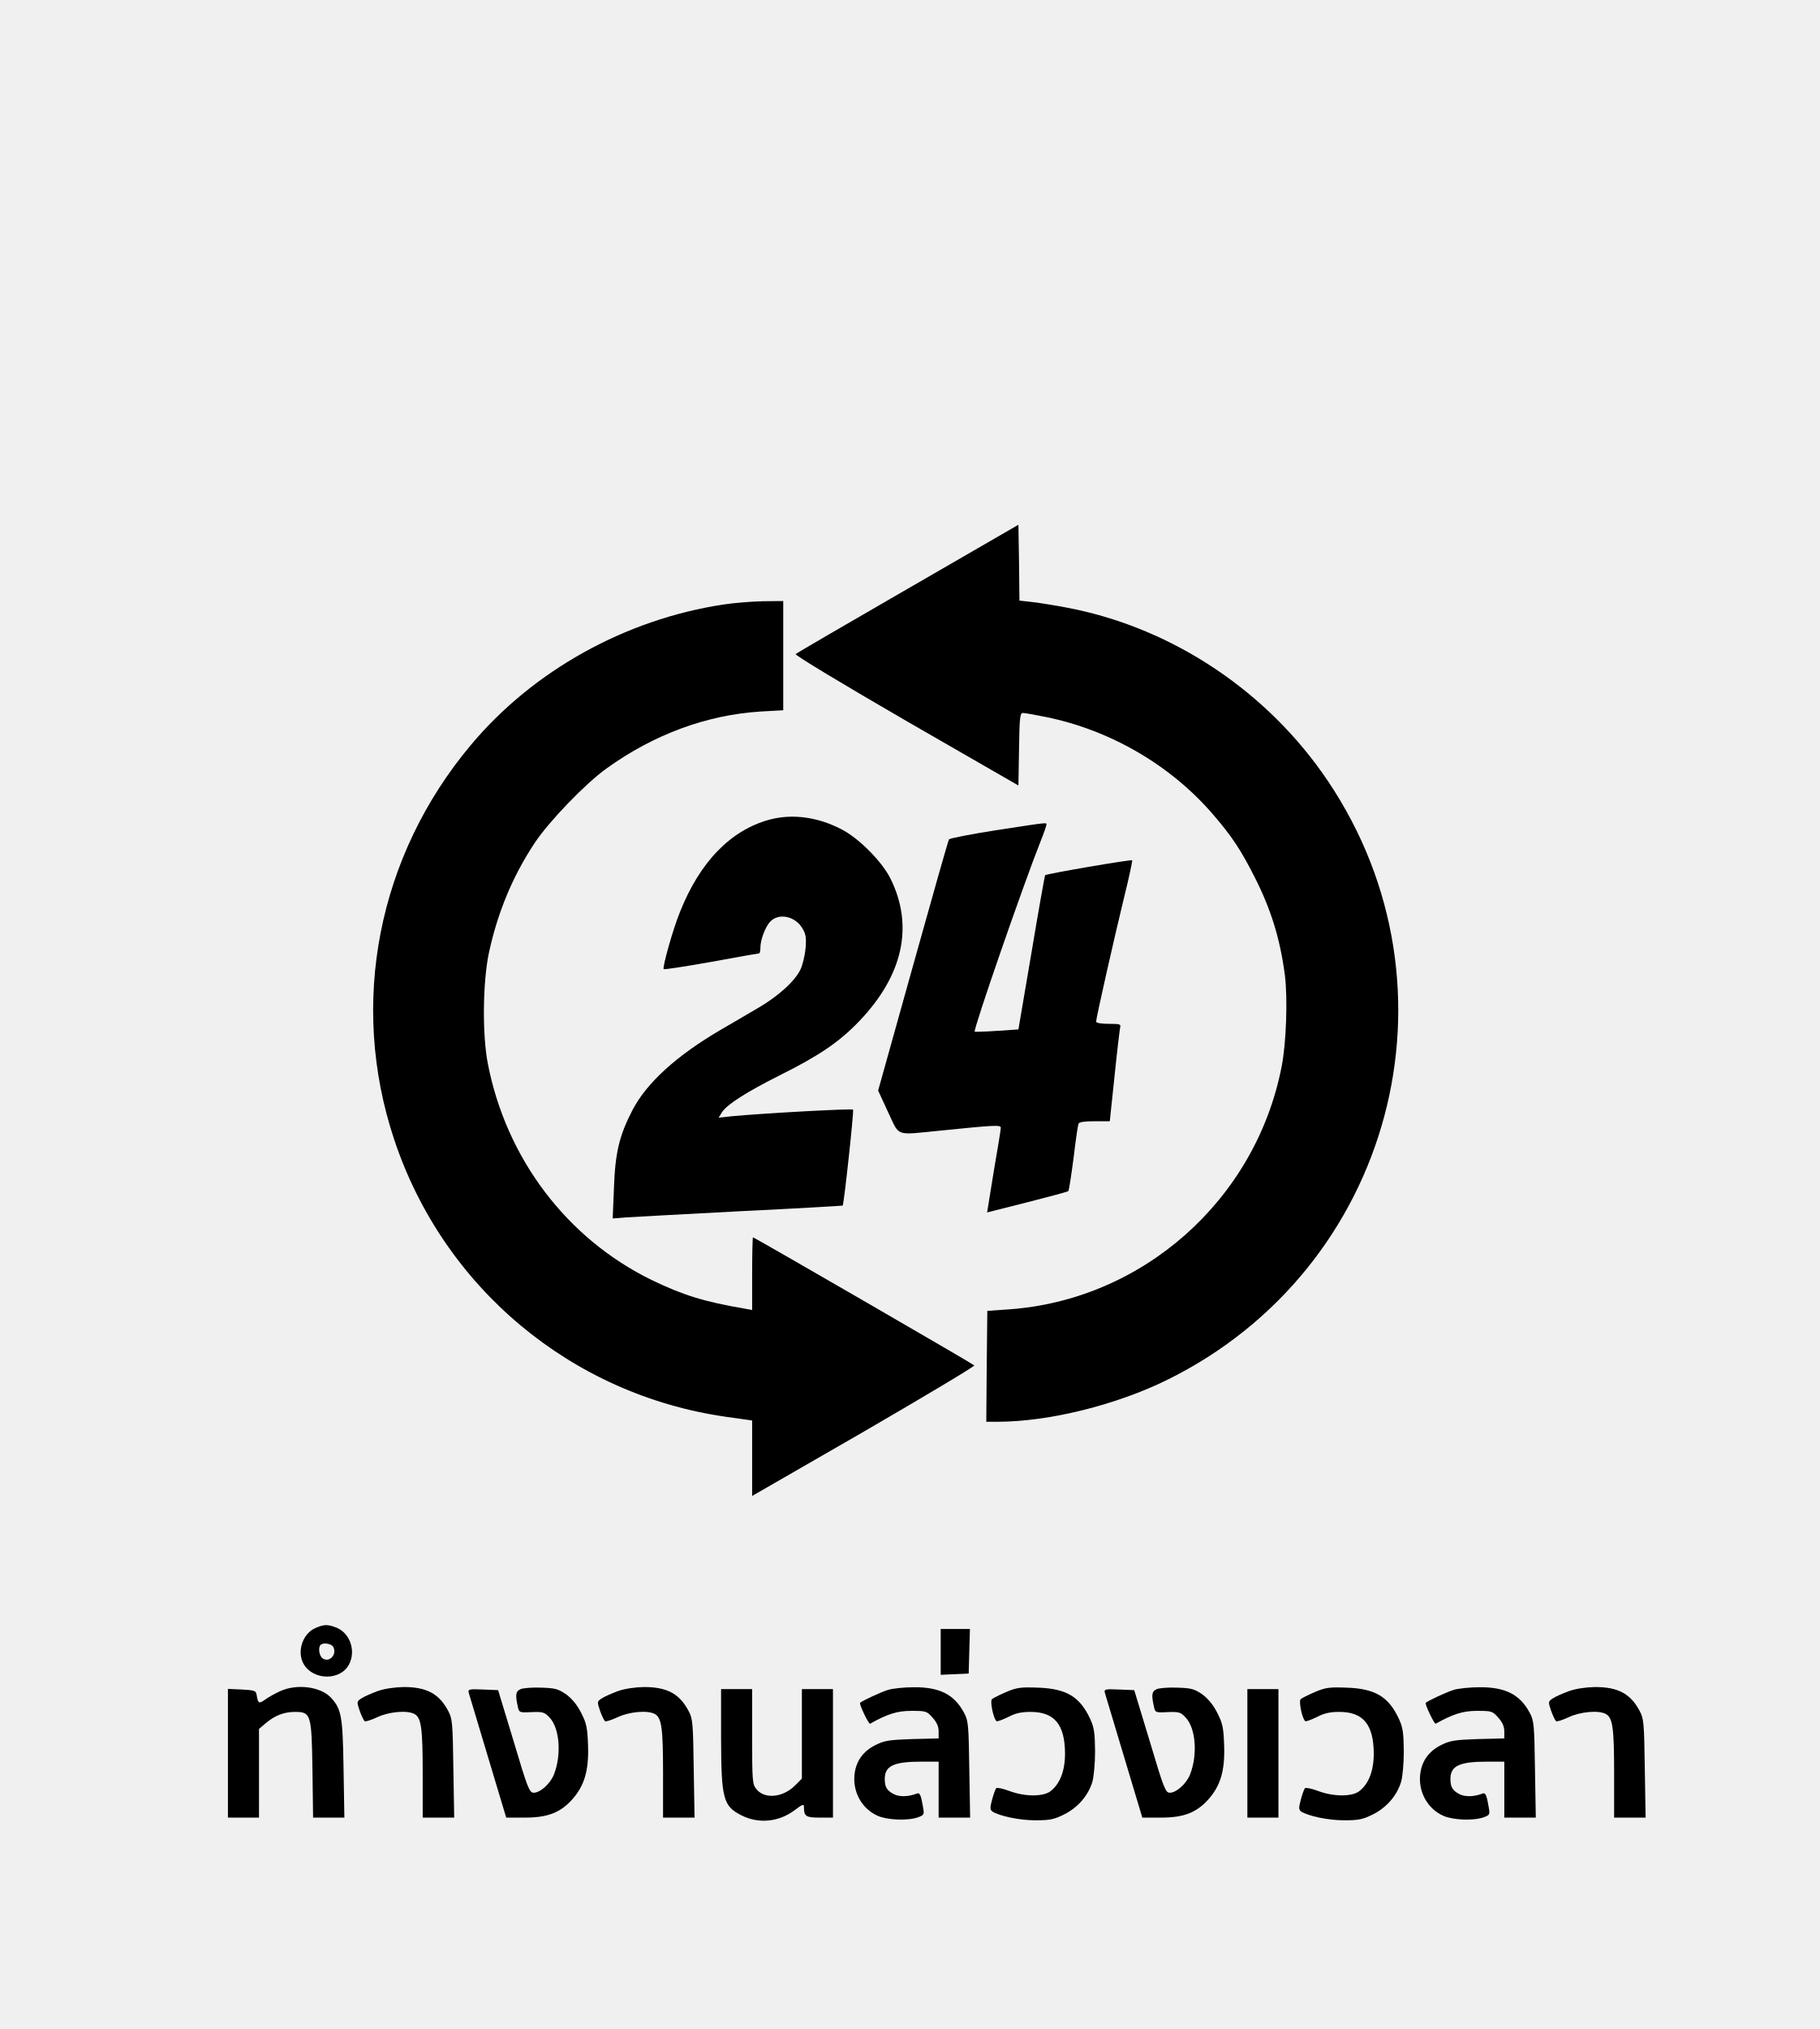
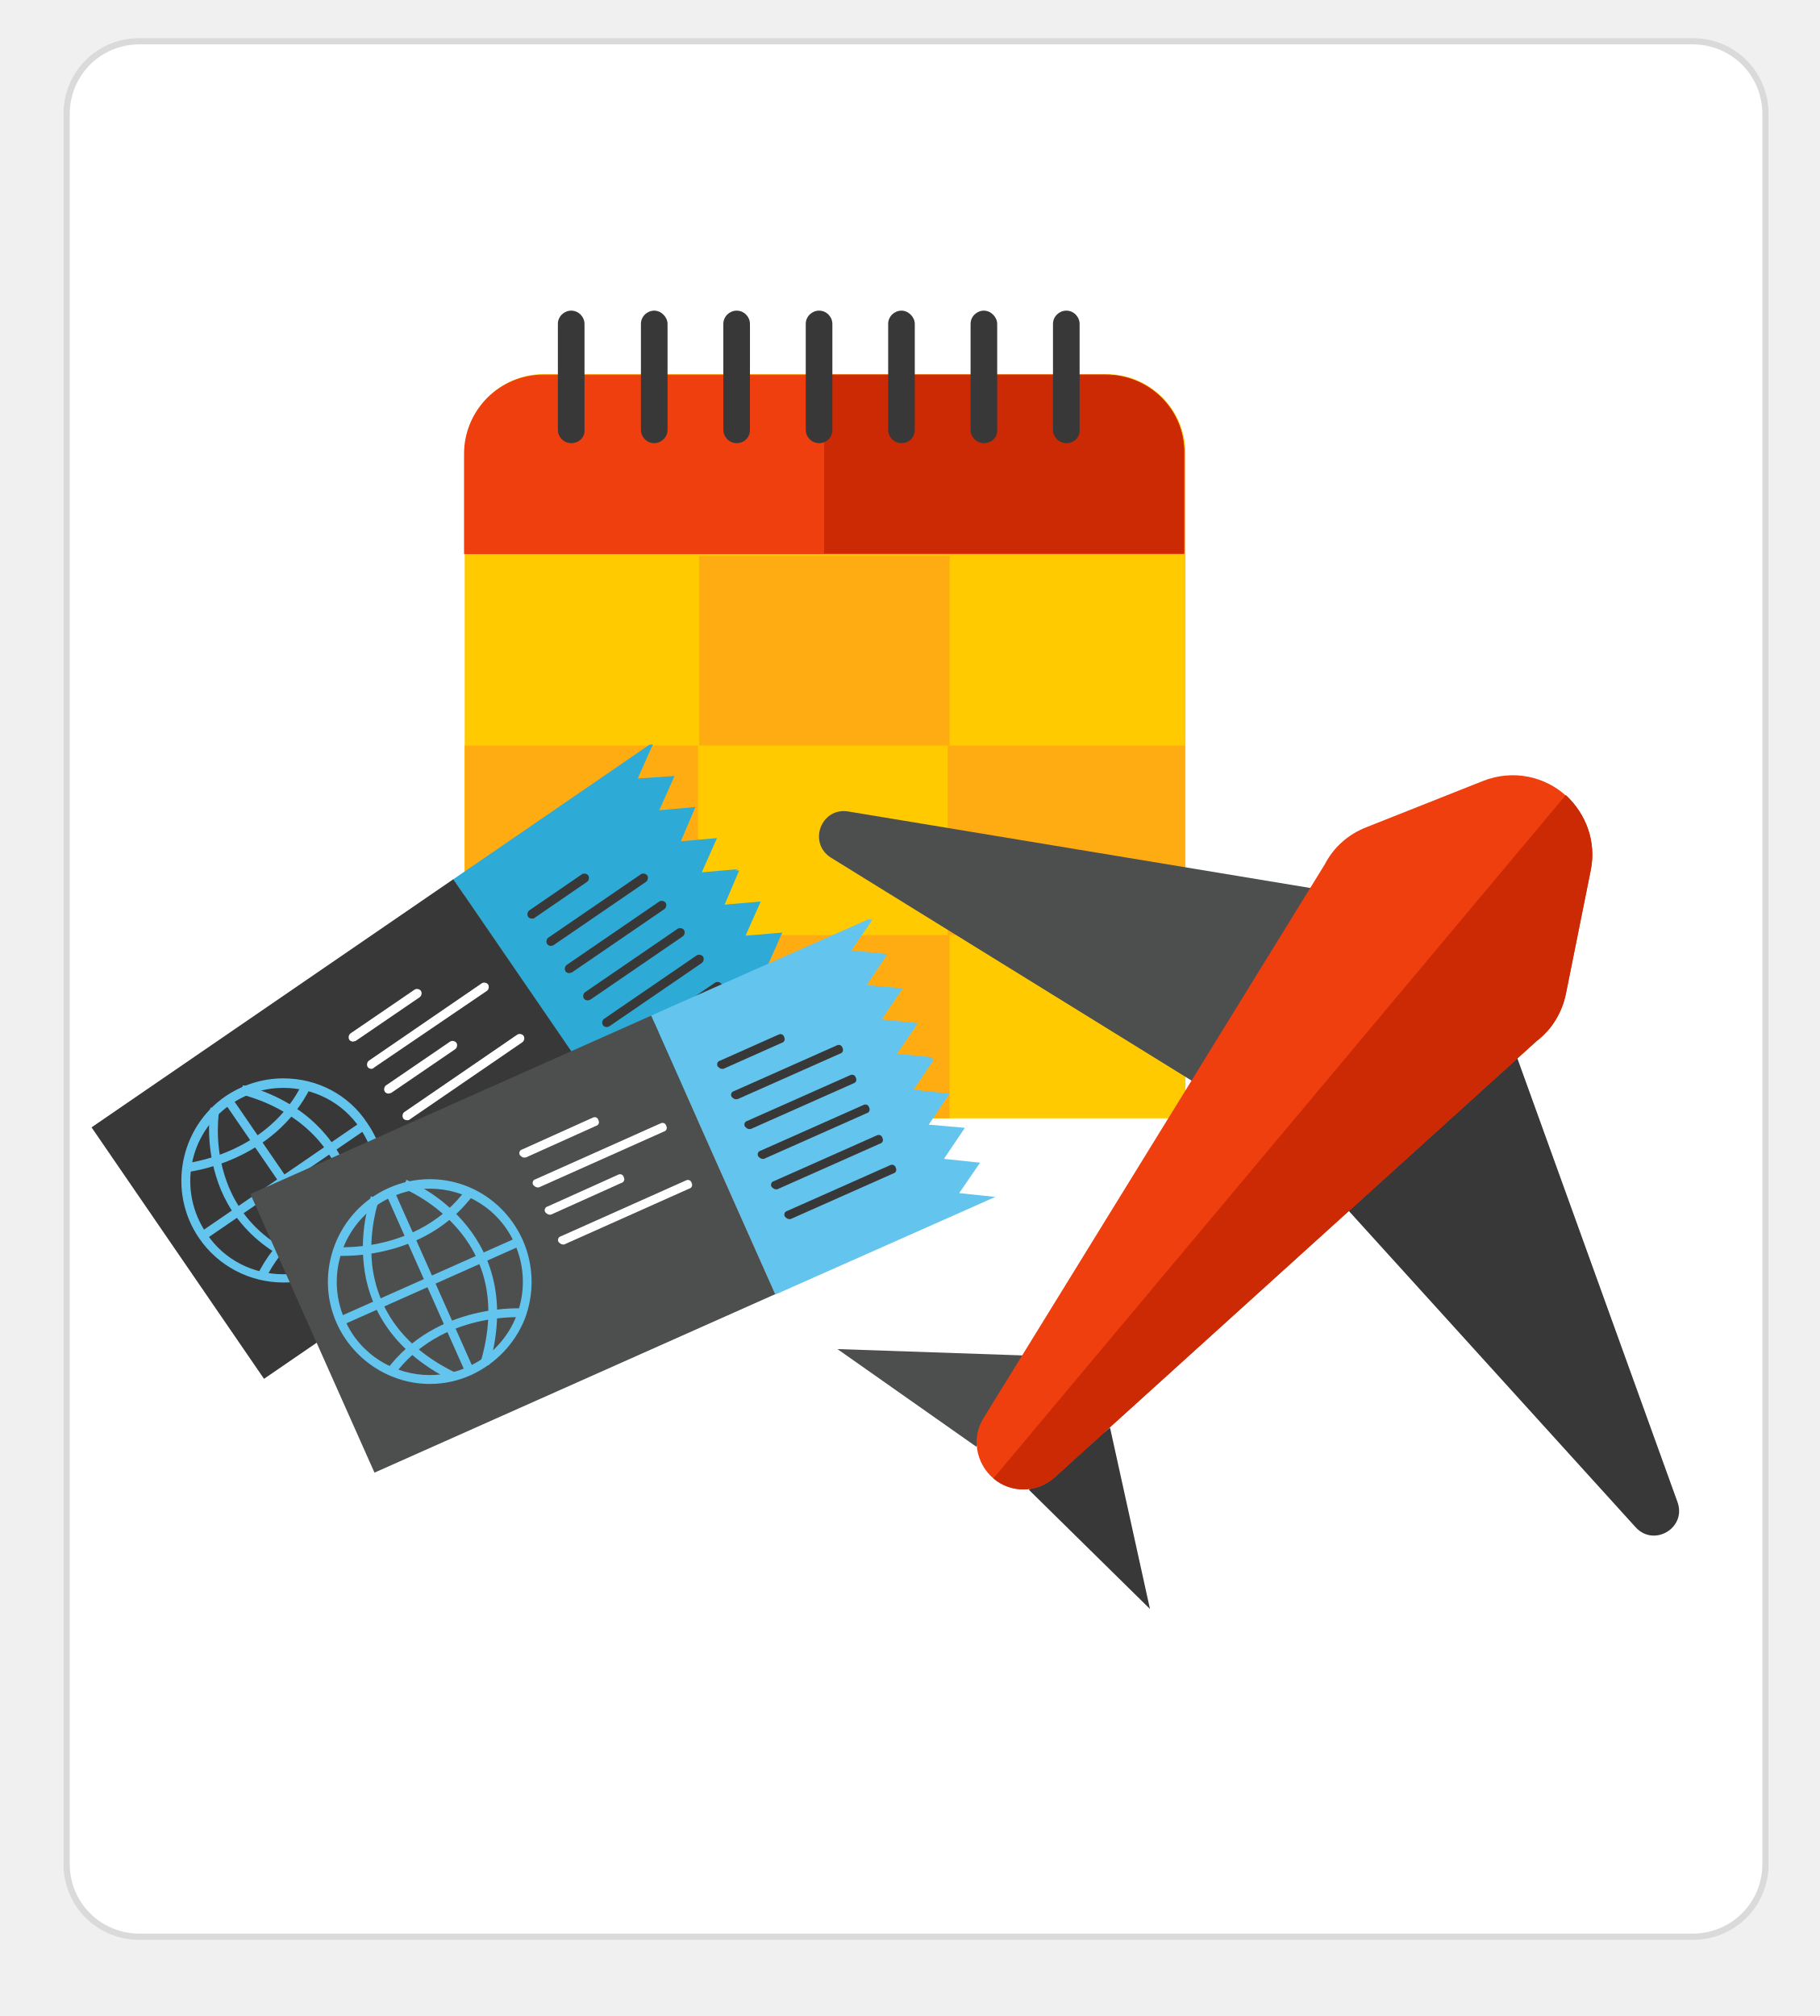
- <svg xmlns="http://www.w3.org/2000/svg" version="1.0" width="878pt" height="979pt" viewBox="0 0 878 979" preserveAspectRatio="xMidYMid meet">
-   <g transform="translate(0,979) scale(0.1,-0.1)" fill="#000000" stroke="none">
-     <path d="M4382 6950 c-293 -169 -537 -311 -542 -316 -5 -5 224 -143 533 -322 l542 -312 3 175 c2 151 5 175 18 175 9 0 60 -9 114 -20 312 -64 604 -235 807 -473 89 -103 133 -171 197 -297 80 -157 124 -300 147 -475 14 -111 7 -329 -16 -443 -126 -643 -672 -1126 -1320 -1170 l-100 -7 -3 -267 -2 -268 55 0 c246 0 574 81 822 204 1082 536 1444 1888 772 2887 -288 429 -744 735 -1244 834 -66 13 -148 26 -182 30 l-63 7 -2 183 -3 183 -533 -308z" />
-     <path d="M3490 6873 c-473 -72 -917 -319 -1217 -677 -450 -536 -589 -1248 -371 -1903 237 -715 855 -1232 1601 -1339 l127 -18 0 -182 0 -182 540 311 c296 172 536 315 532 319 -9 9 -1062 618 -1068 618 -2 0 -4 -79 -4 -175 l0 -176 -37 7 c-194 33 -297 65 -448 138 -410 200 -703 588 -791 1046 -27 140 -24 390 5 530 42 196 115 373 223 535 68 102 244 285 345 357 229 165 485 259 746 275 l107 6 0 264 0 263 -97 -1 c-54 -1 -141 -8 -193 -16z" />
-     <path d="M3713 5835 c-187 -51 -336 -204 -432 -447 -34 -83 -85 -267 -78 -274 3 -3 106 13 230 35 124 23 228 41 231 41 3 0 6 14 6 30 0 35 23 96 46 122 41 44 119 29 155 -29 18 -29 21 -45 17 -97 -3 -34 -14 -80 -24 -102 -26 -57 -109 -132 -208 -189 -47 -28 -127 -74 -178 -104 -212 -124 -357 -255 -426 -388 -63 -122 -83 -204 -89 -375 l-6 -147 64 5 c35 2 284 16 554 30 269 13 490 26 492 27 6 7 55 458 50 463 -6 6 -441 -18 -586 -32 l-63 -7 16 26 c26 39 119 98 276 177 193 96 290 162 386 262 212 221 265 459 152 688 -40 81 -150 193 -234 237 -115 61 -240 78 -351 48z" />
-     <path d="M4806 5784 c-121 -19 -223 -39 -226 -44 -4 -6 -82 -281 -174 -611 l-168 -601 48 -104 c57 -120 31 -111 245 -90 276 28 299 29 299 14 0 -7 -15 -102 -34 -210 -18 -109 -32 -198 -32 -198 1 0 88 22 194 49 106 27 196 51 198 54 3 3 14 74 25 158 10 85 21 160 24 167 3 8 28 12 78 12 l73 0 23 218 c12 119 25 225 27 235 5 15 -2 17 -55 17 -37 0 -61 4 -61 11 0 17 89 410 135 599 24 96 41 177 39 179 -4 5 -414 -65 -420 -72 -2 -2 -32 -170 -66 -374 l-63 -370 -104 -7 c-57 -4 -105 -5 -107 -4 -8 8 232 702 317 916 16 40 29 77 29 82 0 12 18 14 -244 -26z" />
-     <path d="M1523 1935 c-63 -27 -92 -115 -57 -175 47 -79 178 -80 219 0 33 64 5 149 -60 176 -42 17 -61 17 -102 -1z m85 -91 c21 -38 -21 -80 -53 -54 -15 13 -20 51 -8 63 12 13 52 7 61 -9z" />
-     <path d="M4540 1820 l0 -111 68 3 67 3 3 108 3 107 -71 0 -70 0 0 -110z" />
-     <path d="M1352 1630 c-24 -11 -57 -29 -73 -41 -30 -21 -34 -19 -41 26 -3 17 -12 20 -71 23 l-67 3 0 -311 0 -310 75 0 75 0 0 214 0 214 33 28 c44 37 88 54 141 54 77 0 80 -12 84 -282 l3 -228 76 0 75 0 -4 238 c-4 253 -10 285 -61 341 -50 53 -164 68 -245 31z" />
-     <path d="M1821 1630 c-29 -11 -64 -26 -77 -35 -22 -14 -23 -16 -8 -60 9 -25 20 -47 24 -50 4 -3 32 6 62 20 56 26 143 34 178 15 33 -18 40 -66 40 -286 l0 -214 76 0 76 0 -4 238 c-3 220 -5 240 -25 277 -44 83 -104 115 -215 115 -46 -1 -93 -8 -127 -20z" />
-     <path d="M2513 1640 c-24 -10 -27 -27 -14 -84 6 -29 7 -30 66 -27 55 2 63 0 87 -26 49 -51 59 -180 21 -276 -18 -44 -66 -87 -97 -87 -21 0 -29 19 -97 248 l-75 247 -73 3 c-67 3 -73 1 -69 -15 3 -10 45 -150 93 -310 l88 -293 91 0 c109 0 170 24 227 87 59 66 81 139 77 259 -3 88 -7 108 -33 159 -20 40 -45 69 -73 90 -38 26 -53 30 -120 32 -42 2 -87 -2 -99 -7z" />
-     <path d="M2981 1630 c-29 -11 -64 -26 -77 -35 -22 -14 -23 -16 -8 -60 9 -25 20 -47 24 -50 4 -3 32 6 62 20 56 26 143 34 178 15 33 -18 40 -66 40 -286 l0 -214 76 0 76 0 -4 238 c-3 220 -5 240 -25 277 -44 83 -104 115 -215 115 -46 -1 -93 -8 -127 -20z" />
-     <path d="M4285 1636 c-35 -11 -123 -52 -134 -62 -6 -6 42 -105 48 -101 84 47 131 62 199 62 71 0 75 -1 103 -33 20 -22 29 -43 29 -66 l0 -34 -127 -3 c-112 -4 -134 -7 -178 -29 -58 -29 -91 -74 -100 -134 -13 -87 32 -172 110 -207 46 -21 145 -25 194 -8 31 11 32 14 26 48 -10 60 -16 73 -30 67 -42 -16 -85 -17 -113 -2 -32 17 -42 34 -42 72 0 64 43 84 178 84 l82 0 0 -135 0 -135 76 0 76 0 -4 233 c-3 215 -5 235 -25 272 -47 89 -118 125 -243 124 -47 0 -103 -6 -125 -13z" />
-     <path d="M4856 1626 c-32 -14 -63 -29 -69 -35 -10 -10 8 -97 23 -106 3 -2 28 7 55 20 36 19 64 25 109 25 115 0 165 -61 166 -200 0 -86 -25 -149 -72 -184 -37 -26 -125 -25 -198 3 -30 11 -58 17 -62 13 -4 -4 -13 -29 -20 -55 -11 -41 -10 -49 2 -58 36 -22 130 -42 207 -42 70 0 90 4 140 29 65 33 115 90 135 157 7 23 13 89 13 147 -1 87 -4 113 -23 155 -50 108 -114 147 -252 152 -83 3 -102 1 -154 -21z" />
-     <path d="M5583 1640 c-24 -10 -27 -27 -14 -84 6 -29 7 -30 66 -27 55 2 63 0 87 -26 49 -51 59 -180 21 -276 -18 -44 -66 -87 -97 -87 -21 0 -29 19 -97 248 l-75 247 -73 3 c-67 3 -73 1 -69 -15 3 -10 45 -150 93 -310 l88 -293 91 0 c109 0 170 24 227 87 59 66 81 139 77 259 -3 88 -7 108 -33 159 -20 40 -45 69 -73 90 -38 26 -53 30 -120 32 -42 2 -87 -2 -99 -7z" />
-     <path d="M6346 1626 c-32 -14 -63 -29 -69 -35 -10 -10 8 -97 23 -106 3 -2 28 7 55 20 36 19 64 25 109 25 115 0 165 -61 166 -200 0 -86 -25 -149 -72 -184 -37 -26 -125 -25 -198 3 -30 11 -58 17 -62 13 -4 -4 -13 -29 -20 -55 -11 -41 -10 -49 2 -58 36 -22 130 -42 207 -42 70 0 90 4 140 29 65 33 115 90 135 157 7 23 13 89 13 147 -1 87 -4 113 -23 155 -50 108 -114 147 -252 152 -83 3 -102 1 -154 -21z" />
-     <path d="M7015 1636 c-35 -11 -123 -52 -134 -62 -6 -6 42 -105 48 -101 84 47 131 62 199 62 71 0 75 -1 103 -33 20 -22 29 -43 29 -66 l0 -34 -127 -3 c-112 -4 -134 -7 -178 -29 -58 -29 -91 -74 -100 -134 -13 -87 32 -172 110 -207 46 -21 145 -25 194 -8 31 11 32 14 26 48 -10 60 -16 73 -30 67 -42 -16 -85 -17 -113 -2 -32 17 -42 34 -42 72 0 64 43 84 178 84 l82 0 0 -135 0 -135 76 0 76 0 -4 233 c-3 215 -5 235 -25 272 -47 89 -118 125 -243 124 -47 0 -103 -6 -125 -13z" />
-     <path d="M7571 1630 c-29 -11 -64 -26 -77 -35 -22 -14 -23 -16 -8 -60 9 -25 20 -47 24 -50 4 -3 32 6 62 20 56 26 143 34 178 15 33 -18 40 -66 40 -286 l0 -214 76 0 76 0 -4 238 c-3 220 -5 240 -25 277 -44 83 -104 115 -215 115 -46 -1 -93 -8 -127 -20z" />
-     <path d="M3480 1403 c1 -294 10 -328 100 -373 82 -41 181 -31 255 26 39 29 45 31 45 15 0 -45 9 -51 76 -51 l64 0 0 310 0 310 -75 0 -75 0 0 -216 0 -216 -33 -33 c-59 -59 -148 -67 -187 -17 -19 23 -20 41 -20 253 l0 229 -75 0 -75 0 0 -237z" />
-     <path d="M6020 1330 l0 -310 75 0 75 0 0 310 0 310 -75 0 -75 0 0 -310z" />
+ <svg xmlns="http://www.w3.org/2000/svg" version="1.1" id="Layer_1" x="0px" y="0px" viewBox="0 0 287 318" style="enable-background:new 0 0 287 318;" xml:space="preserve">
+   <style type="text/css">
+ 	.st0{fill:#FFFFFF;}
+ 	.st1{fill:none;stroke:#DADADA;}
+ 	.st2{fill:none;}
+ 	.st3{fill:#FFCA00;}
+ 	.st4{fill:#FFAC12;}
+ 	.st5{fill:#EF3F0F;}
+ 	.st6{fill:#CC2A05;}
+ 	.st7{fill:#383838;}
+ 	.st8{fill:#2DAAD6;}
+ 	.st9{fill:#63C4EE;}
+ 	.st10{fill:#4D4F4E;}
+ </style>
+   <g>
+     <path class="st0" d="M22,6h245c6.6,0,12,5.4,12,12v276c0,6.6-5.4,12-12,12H22c-6.6,0-12-5.4-12-12V18C10,11.4,15.4,6,22,6z" />
+     <path class="st1" d="M22,6.5h245c6.4,0,11.5,5.1,11.5,11.5v276c0,6.4-5.1,11.5-11.5,11.5H22c-6.4,0-11.5-5.1-11.5-11.5V18   C10.5,11.6,15.6,6.5,22,6.5z" />
+   </g>
+   <rect x="173.1" y="193.4" class="st2" width="69.8" height="69.8" />
+   <g>
+     <g>
+       <g>
+         <path class="st3" d="M186.9,176.4H73.3V71.5c0-6.9,5.6-12.5,12.5-12.5h88.7c6.9,0,12.5,5.6,12.5,12.5V176.4z" />
+       </g>
+       <g>
+         <rect x="73.3" y="117.6" class="st4" width="36.8" height="29.9" />
+       </g>
+       <g>
+         <rect x="110.3" y="87.7" class="st4" width="39.5" height="29.9" />
+       </g>
+       <g>
+         <rect x="110.3" y="147.5" class="st4" width="39.5" height="28.9" />
+       </g>
+       <g>
+         <rect x="149.5" y="117.6" class="st4" width="37.4" height="29.9" />
+       </g>
+       <g>
+         <path class="st5" d="M174.4,59.1H85.7c-6.9,0-12.5,5.6-12.5,12.5v15.8h113.6V71.5C186.9,64.6,181.3,59.1,174.4,59.1z" />
+       </g>
+       <g>
+         <path class="st6" d="M174.4,59.1h-44.4v28.2h56.8V71.5C186.9,64.6,181.3,59.1,174.4,59.1z" />
+       </g>
+       <g>
+         <path class="st7" d="M90.1,69.9c-1.2,0-2.1-1-2.1-2.1V51.1c0-1.2,1-2.1,2.1-2.1c1.2,0,2.1,1,2.1,2.1v16.7     C92.3,69,91.3,69.9,90.1,69.9z" />
+       </g>
+       <g>
+         <path class="st7" d="M103.2,69.9c-1.2,0-2.1-1-2.1-2.1V51.1c0-1.2,1-2.1,2.1-2.1s2.1,1,2.1,2.1v16.7     C105.3,69,104.3,69.9,103.2,69.9z" />
+       </g>
+       <g>
+         <path class="st7" d="M116.2,69.9c-1.2,0-2.1-1-2.1-2.1V51.1c0-1.2,1-2.1,2.1-2.1c1.2,0,2.1,1,2.1,2.1v16.7     C118.3,69,117.4,69.9,116.2,69.9z" />
+       </g>
+       <g>
+         <path class="st7" d="M129.2,69.9c-1.2,0-2.1-1-2.1-2.1V51.1c0-1.2,1-2.1,2.1-2.1c1.2,0,2.1,1,2.1,2.1v16.7     C131.3,69,130.4,69.9,129.2,69.9z" />
+       </g>
+       <g>
+         <path class="st7" d="M142.2,69.9c-1.2,0-2.1-1-2.1-2.1V51.1c0-1.2,1-2.1,2.1-2.1s2.1,1,2.1,2.1v16.7     C144.3,69,143.4,69.9,142.2,69.9z" />
+       </g>
+       <g>
+         <path class="st7" d="M155.2,69.9c-1.2,0-2.1-1-2.1-2.1V51.1c0-1.2,1-2.1,2.1-2.1s2.1,1,2.1,2.1v16.7     C157.4,69,156.4,69.9,155.2,69.9z" />
+       </g>
+       <g>
+         <path class="st7" d="M168.2,69.9c-1.2,0-2.1-1-2.1-2.1V51.1c0-1.2,1-2.1,2.1-2.1c1.2,0,2.1,1,2.1,2.1v16.7     C170.4,69,169.4,69.9,168.2,69.9z" />
+       </g>
+     </g>
+     <g>
+       <g>
+         <polygon class="st8" points="124.4,157.4 126.7,152 121,152.5 123.4,147.1 117.6,147.6 120,142.2 114.3,142.7 116.6,137.3      116,137.3 116.4,137.1 110.7,137.6 113.1,132.2 107.4,132.7 109.7,127.3 104,127.8 106.4,122.4 100.6,122.8 103,117.4      102.4,117.5 71.5,138.7 85.1,158.6 98.7,178.4 130,156.9    " />
+       </g>
+       <g>
+         <rect x="32.5" y="143.5" transform="matrix(0.5656 0.8247 -0.8247 0.5656 171.4726 30.7202)" class="st7" width="48.1" height="69.2" />
+       </g>
+       <g>
+         <path class="st7" d="M83.9,144.9c-0.2,0-0.5-0.1-0.6-0.3c-0.2-0.3-0.1-0.8,0.2-1l8.3-5.7c0.3-0.2,0.8-0.1,1,0.2     c0.2,0.3,0.1,0.8-0.2,1l-8.3,5.7C84.2,144.9,84.1,144.9,83.9,144.9z" />
+       </g>
+       <g>
+         <path class="st7" d="M86.9,149.2c-0.2,0-0.5-0.1-0.6-0.3c-0.2-0.3-0.1-0.8,0.2-1l14.6-10c0.3-0.2,0.8-0.1,1,0.2     c0.2,0.3,0.1,0.8-0.2,1l-14.6,10C87.1,149.2,87,149.2,86.9,149.2z" />
+       </g>
+       <g>
+         <path class="st7" d="M89.8,153.5c-0.2,0-0.5-0.1-0.6-0.3c-0.2-0.3-0.1-0.8,0.2-1l14.6-10c0.3-0.2,0.8-0.1,1,0.2     c0.2,0.3,0.1,0.8-0.2,1l-14.6,10C90.1,153.4,89.9,153.5,89.8,153.5z" />
+       </g>
+       <g>
+         <path class="st7" d="M92.7,157.8c-0.2,0-0.5-0.1-0.6-0.3c-0.2-0.3-0.1-0.8,0.2-1l14.6-10c0.3-0.2,0.8-0.1,1,0.2     c0.2,0.3,0.1,0.8-0.2,1l-14.6,10C93,157.7,92.9,157.8,92.7,157.8z" />
+       </g>
+       <g>
+         <path class="st7" d="M95.7,162c-0.2,0-0.5-0.1-0.6-0.3c-0.2-0.3-0.1-0.8,0.2-1l14.6-10c0.3-0.2,0.8-0.1,1,0.2     c0.2,0.3,0.1,0.8-0.2,1l-14.6,10C95.9,162,95.8,162,95.7,162z" />
+       </g>
+       <g>
+         <path class="st7" d="M98.6,166.3c-0.2,0-0.5-0.1-0.6-0.3c-0.2-0.3-0.1-0.8,0.2-1l14.6-10c0.3-0.2,0.8-0.1,1,0.2     c0.2,0.3,0.1,0.8-0.2,1l-14.6,10C98.9,166.3,98.7,166.3,98.6,166.3z" />
+       </g>
+       <g>
+         <path class="st0" d="M55.7,164.3c-0.2,0-0.5-0.1-0.6-0.3c-0.2-0.3-0.1-0.8,0.2-1l10.1-6.9c0.3-0.2,0.8-0.1,1,0.2     c0.2,0.3,0.1,0.8-0.2,1l-10.1,6.9C56,164.2,55.8,164.3,55.7,164.3z" />
+       </g>
+       <g>
+         <path class="st0" d="M58.6,168.6c-0.2,0-0.5-0.1-0.6-0.3c-0.2-0.3-0.1-0.8,0.2-1L76,155.1c0.3-0.2,0.8-0.1,1,0.2     c0.2,0.3,0.1,0.8-0.2,1L59,168.4C58.9,168.5,58.8,168.6,58.6,168.6z" />
+       </g>
+       <g>
+         <path class="st0" d="M61.3,172.5c-0.2,0-0.5-0.1-0.6-0.3c-0.2-0.3-0.1-0.8,0.2-1l10.1-6.9c0.3-0.2,0.8-0.1,1,0.2     c0.2,0.3,0.1,0.8-0.2,1l-10.1,6.9C61.6,172.4,61.4,172.5,61.3,172.5z" />
+       </g>
+       <g>
+         <path class="st0" d="M64.2,176.7c-0.2,0-0.5-0.1-0.6-0.3c-0.2-0.3-0.1-0.8,0.2-1l17.8-12.2c0.3-0.2,0.8-0.1,1,0.2     c0.2,0.3,0.1,0.8-0.2,1l-17.8,12.2C64.5,176.7,64.4,176.7,64.2,176.7z" />
+       </g>
+       <g>
+         <g>
+           <path class="st9" d="M44.7,171.6c4.7,0,9.3,2.2,12.1,6.4c4.6,6.7,2.9,15.8-3.8,20.4c-2.5,1.7-5.4,2.6-8.3,2.6      c-4.7,0-9.3-2.2-12.1-6.4c-4.6-6.7-2.9-15.8,3.8-20.4C39,172.4,41.9,171.6,44.7,171.6L44.7,171.6z M44.7,170.1v1.4V170.1      L44.7,170.1c-3.3,0-6.4,1-9.1,2.8c-7.3,5-9.2,15.1-4.2,22.4c3,4.4,8,7,13.3,7c3.3,0,6.4-1,9.1-2.8c3.5-2.4,5.9-6.1,6.7-10.3      c0.8-4.2-0.1-8.5-2.6-12.1C55,172.7,50.1,170.1,44.7,170.1L44.7,170.1z" />
+         </g>
+         <g>
+           <rect x="44" y="170.6" transform="matrix(0.8247 -0.5656 0.5656 0.8247 -97.4832 57.9592)" class="st9" width="1.4" height="31.2" />
+         </g>
+         <g>
+           <rect x="29.2" y="185.5" transform="matrix(0.8247 -0.5655 0.5655 0.8247 -97.4772 57.9525)" class="st9" width="31.2" height="1.4" />
+         </g>
+         <g>
+           <path class="st9" d="M51.3,201c-11.2-3.1-15.6-10.1-17.2-15.4c-1.8-5.8-0.9-10.7-0.9-10.9l1.4,0.3c0,0-0.9,4.9,0.8,10.3      c2.2,7.2,7.7,12.1,16.2,14.4L51.3,201z" />
+         </g>
+         <g>
+           <path class="st9" d="M56.4,197.5l-1.4-0.1c0.9-8.8-1.7-15.6-7.7-20.3c-4.5-3.5-9.2-4.4-9.3-4.5l0.3-1.4c0.2,0,5.2,1,9.9,4.7      C52.6,179.4,57.5,185.9,56.4,197.5z" />
+         </g>
+         <g>
+           <path class="st9" d="M29.3,184.9l-0.1-1.4c0.1,0,13.1-1.3,18.6-12.8l1.3,0.6C43.2,183.5,29.5,184.9,29.3,184.9z" />
+         </g>
+         <g>
+           <path class="st9" d="M41.8,201.9l-1.3-0.6c5.9-12.2,19.6-13.5,19.8-13.6l0.1,1.4C60.3,189.1,47.3,190.4,41.8,201.9z" />
+         </g>
+       </g>
+     </g>
+     <g>
+       <g>
+         <polygon class="st9" points="151.3,188.2 154.6,183.4 148.9,182.8 152.2,177.9 146.5,177.4 149.8,172.5 144.1,171.9 147.4,167      146.8,167 147.2,166.8 141.5,166.2 144.8,161.4 139.1,160.8 142.4,155.9 136.7,155.4 140,150.5 134.3,149.9 137.6,145.1 137,145      102.7,160.2 112.5,182.2 122.3,204.2 157,188.8    " />
+       </g>
+       <g>
+         <rect x="56.8" y="161.7" transform="matrix(0.4068 0.9135 -0.9135 0.4068 227.3253 42.536)" class="st10" width="48.1" height="69.2" />
+       </g>
+       <g>
+         <path class="st7" d="M113.9,168.6c-0.3,0-0.5-0.2-0.7-0.4c-0.2-0.4,0-0.8,0.4-0.9l9.2-4.1c0.4-0.2,0.8,0,0.9,0.4     c0.2,0.4,0,0.8-0.4,0.9l-9.2,4.1C114.1,168.6,114,168.6,113.9,168.6z" />
+       </g>
+       <g>
+         <path class="st7" d="M116.1,173.4c-0.3,0-0.5-0.2-0.7-0.4c-0.2-0.4,0-0.8,0.4-0.9l16.2-7.2c0.4-0.2,0.8,0,0.9,0.4     c0.2,0.4,0,0.8-0.4,0.9l-16.2,7.2C116.3,173.3,116.2,173.4,116.1,173.4z" />
+       </g>
+       <g>
+         <path class="st7" d="M118.2,178.1c-0.3,0-0.5-0.2-0.7-0.4c-0.2-0.4,0-0.8,0.4-0.9l16.2-7.2c0.4-0.2,0.8,0,0.9,0.4     c0.2,0.4,0,0.8-0.4,0.9l-16.2,7.2C118.4,178.1,118.3,178.1,118.2,178.1z" />
+       </g>
+       <g>
+         <path class="st7" d="M120.3,182.8c-0.3,0-0.5-0.2-0.7-0.4c-0.2-0.4,0-0.8,0.4-0.9l16.2-7.2c0.4-0.2,0.8,0,0.9,0.4     c0.2,0.4,0,0.8-0.4,0.9l-16.2,7.2C120.5,182.8,120.4,182.8,120.3,182.8z" />
+       </g>
+       <g>
+         <path class="st7" d="M122.4,187.6c-0.3,0-0.5-0.2-0.7-0.4c-0.2-0.4,0-0.8,0.4-0.9l16.2-7.2c0.4-0.2,0.8,0,0.9,0.4     c0.2,0.4,0,0.8-0.4,0.9l-16.2,7.2C122.6,187.6,122.5,187.6,122.4,187.6z" />
+       </g>
+       <g>
+         <path class="st7" d="M124.5,192.3c-0.3,0-0.5-0.2-0.7-0.4c-0.2-0.4,0-0.8,0.4-0.9l16.2-7.2c0.4-0.2,0.8,0,0.9,0.4     c0.2,0.4,0,0.8-0.4,0.9l-16.2,7.2C124.7,192.3,124.6,192.3,124.5,192.3z" />
+       </g>
+       <g>
+         <path class="st0" d="M82.7,182.6c-0.3,0-0.5-0.2-0.7-0.4c-0.2-0.4,0-0.8,0.4-0.9l11.1-5c0.4-0.2,0.8,0,0.9,0.4     c0.2,0.4,0,0.8-0.4,0.9l-11.1,5C82.9,182.5,82.8,182.6,82.7,182.6z" />
+       </g>
+       <g>
+         <path class="st0" d="M84.8,187.3c-0.3,0-0.5-0.2-0.7-0.4c-0.2-0.4,0-0.8,0.4-0.9l19.7-8.8c0.4-0.2,0.8,0,0.9,0.4     c0.2,0.4,0,0.8-0.4,0.9l-19.7,8.8C85,187.3,84.9,187.3,84.8,187.3z" />
+       </g>
+       <g>
+         <path class="st0" d="M86.7,191.6c-0.3,0-0.5-0.2-0.7-0.4c-0.2-0.4,0-0.8,0.4-0.9l11.1-5c0.4-0.2,0.8,0,0.9,0.4     c0.2,0.4,0,0.8-0.4,0.9l-11.1,5C86.9,191.6,86.8,191.6,86.7,191.6z" />
+       </g>
+       <g>
+         <path class="st0" d="M88.8,196.3c-0.3,0-0.5-0.2-0.7-0.4c-0.2-0.4,0-0.8,0.4-0.9l19.7-8.8c0.4-0.2,0.8,0,0.9,0.4     c0.2,0.4,0,0.8-0.4,0.9l-19.7,8.8C89,196.3,88.9,196.3,88.8,196.3z" />
+       </g>
+       <g>
+         <g>
+           <path class="st9" d="M67.8,187.5c5.6,0,11,3.2,13.4,8.7c3.3,7.4,0,16.1-7.4,19.4c-1.9,0.9-4,1.3-6,1.3c-5.6,0-11-3.2-13.4-8.7      c-3.3-7.4,0-16.1,7.4-19.4C63.8,187.9,65.8,187.5,67.8,187.5L67.8,187.5z M67.8,186v1.4V186c-2.3,0-4.5,0.5-6.5,1.4      c-8.1,3.6-11.8,13.2-8.2,21.3c2.6,5.8,8.4,9.6,14.7,9.6c2.3,0,4.5-0.5,6.5-1.4c3.9-1.8,6.9-4.9,8.5-8.9c1.5-4,1.4-8.4-0.3-12.3      C79.9,189.8,74.2,186,67.8,186L67.8,186z" />
+         </g>
+         <g>
+           <rect x="67.1" y="186.6" transform="matrix(0.9135 -0.4068 0.4068 0.9135 -76.3719 45.0723)" class="st9" width="1.4" height="31.2" />
+         </g>
+         <g>
+           <rect x="52.2" y="201.4" transform="matrix(0.9136 -0.4067 0.4067 0.9136 -76.3491 45.0513)" class="st9" width="31.2" height="1.4" />
+         </g>
+         <g>
+           <path class="st9" d="M71.5,217.9c-10.5-5.1-13.5-12.8-14.1-18.3c-0.7-6,1.1-10.7,1.1-10.9l1.3,0.5l-0.7-0.3l0.7,0.3      c0,0-1.7,4.6-1.1,10.3c0.9,7.5,5.4,13.3,13.3,17.1L71.5,217.9z" />
+         </g>
+         <g>
+           <path class="st9" d="M77.2,215.3l-1.4-0.4c2.5-8.5,1.2-15.7-3.9-21.4c-3.8-4.3-8.3-6-8.3-6.1l0.5-1.3c0.2,0.1,4.9,1.9,8.9,6.5      C76.7,196.8,80.4,204.1,77.2,215.3z" />
+         </g>
+         <g>
+           <path class="st9" d="M54.1,198.1c-0.8,0-1.2,0-1.2,0l0.1-1.4c0.1,0,13.1,1.1,20.6-9.2l1.2,0.8C68.2,197.3,57.7,198.1,54.1,198.1      z" />
+         </g>
+         <g>
+           <path class="st9" d="M62.1,217l-1.2-0.8c8-10.9,21.8-9.8,21.9-9.8l-0.1,1.4C82.6,207.8,69.6,206.7,62.1,217z" />
+         </g>
+       </g>
+     </g>
+     <g>
+       <g>
+         <polygon class="st10" points="161.3,213.8 132.1,212.8 154,228.2    " />
+       </g>
+       <g>
+         <polygon class="st7" points="175.1,225.2 181.4,253.8 162.3,235    " />
+       </g>
+       <g>
+         <path class="st10" d="M209.9,140.6l-76.1-12.6c-4.3-0.7-6.4,5-2.7,7.3l59.2,36.6L209.9,140.6z" />
+       </g>
+       <g>
+         <path class="st7" d="M238.4,164.3l26.2,72.6c1.5,4.1-3.7,7.2-6.6,4l-46.7-51.5L238.4,164.3z" />
+       </g>
+       <g>
+         <path class="st5" d="M250.9,137.4l-3.9,19.4c-0.6,2.9-2.2,5.6-4.6,7.4L166.4,233c-2.7,2.5-6.9,2.6-9.7,0.2     c-2.8-2.4-3.5-6.5-1.5-9.6l53.8-87.3c1.4-2.7,3.7-4.7,6.5-5.8l18.4-7.3c4.8-1.9,9.8-0.7,13.1,2.3     C250.1,128.3,251.9,132.7,250.9,137.4z" />
+       </g>
+       <g>
+         <path class="st6" d="M250.9,137.4l-3.9,19.4c-0.6,2.9-2.2,5.6-4.6,7.4L166.4,233c-2.7,2.5-6.9,2.6-9.7,0.2l90.3-107.8     C250.1,128.3,251.9,132.7,250.9,137.4z" />
+       </g>
+     </g>
  </g>
</svg>
